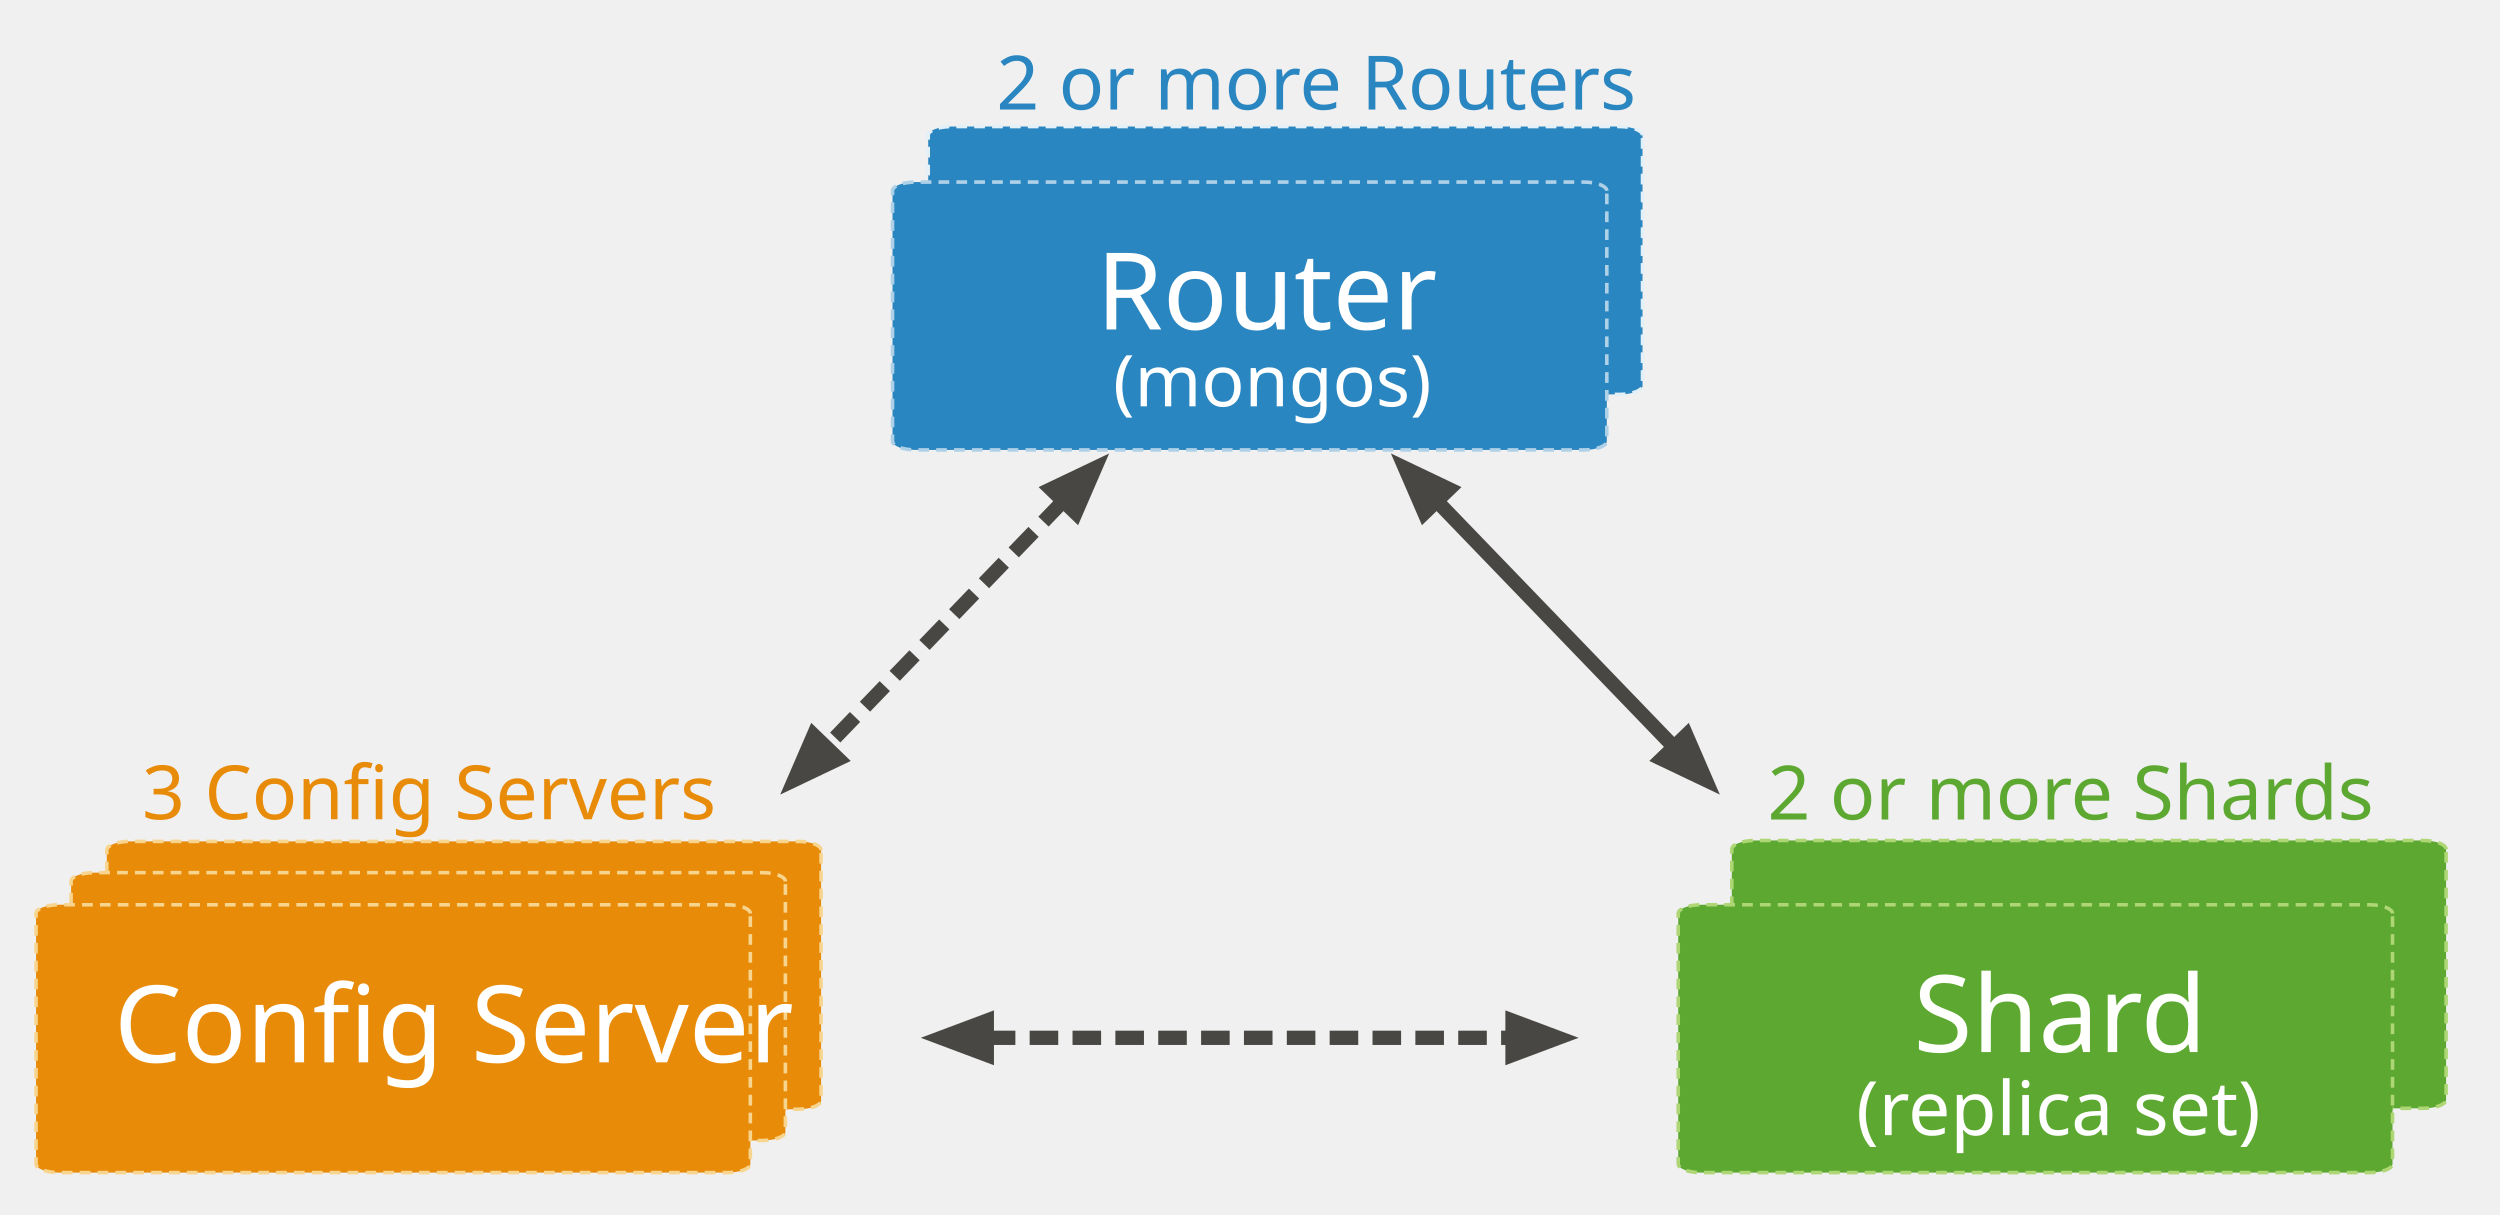
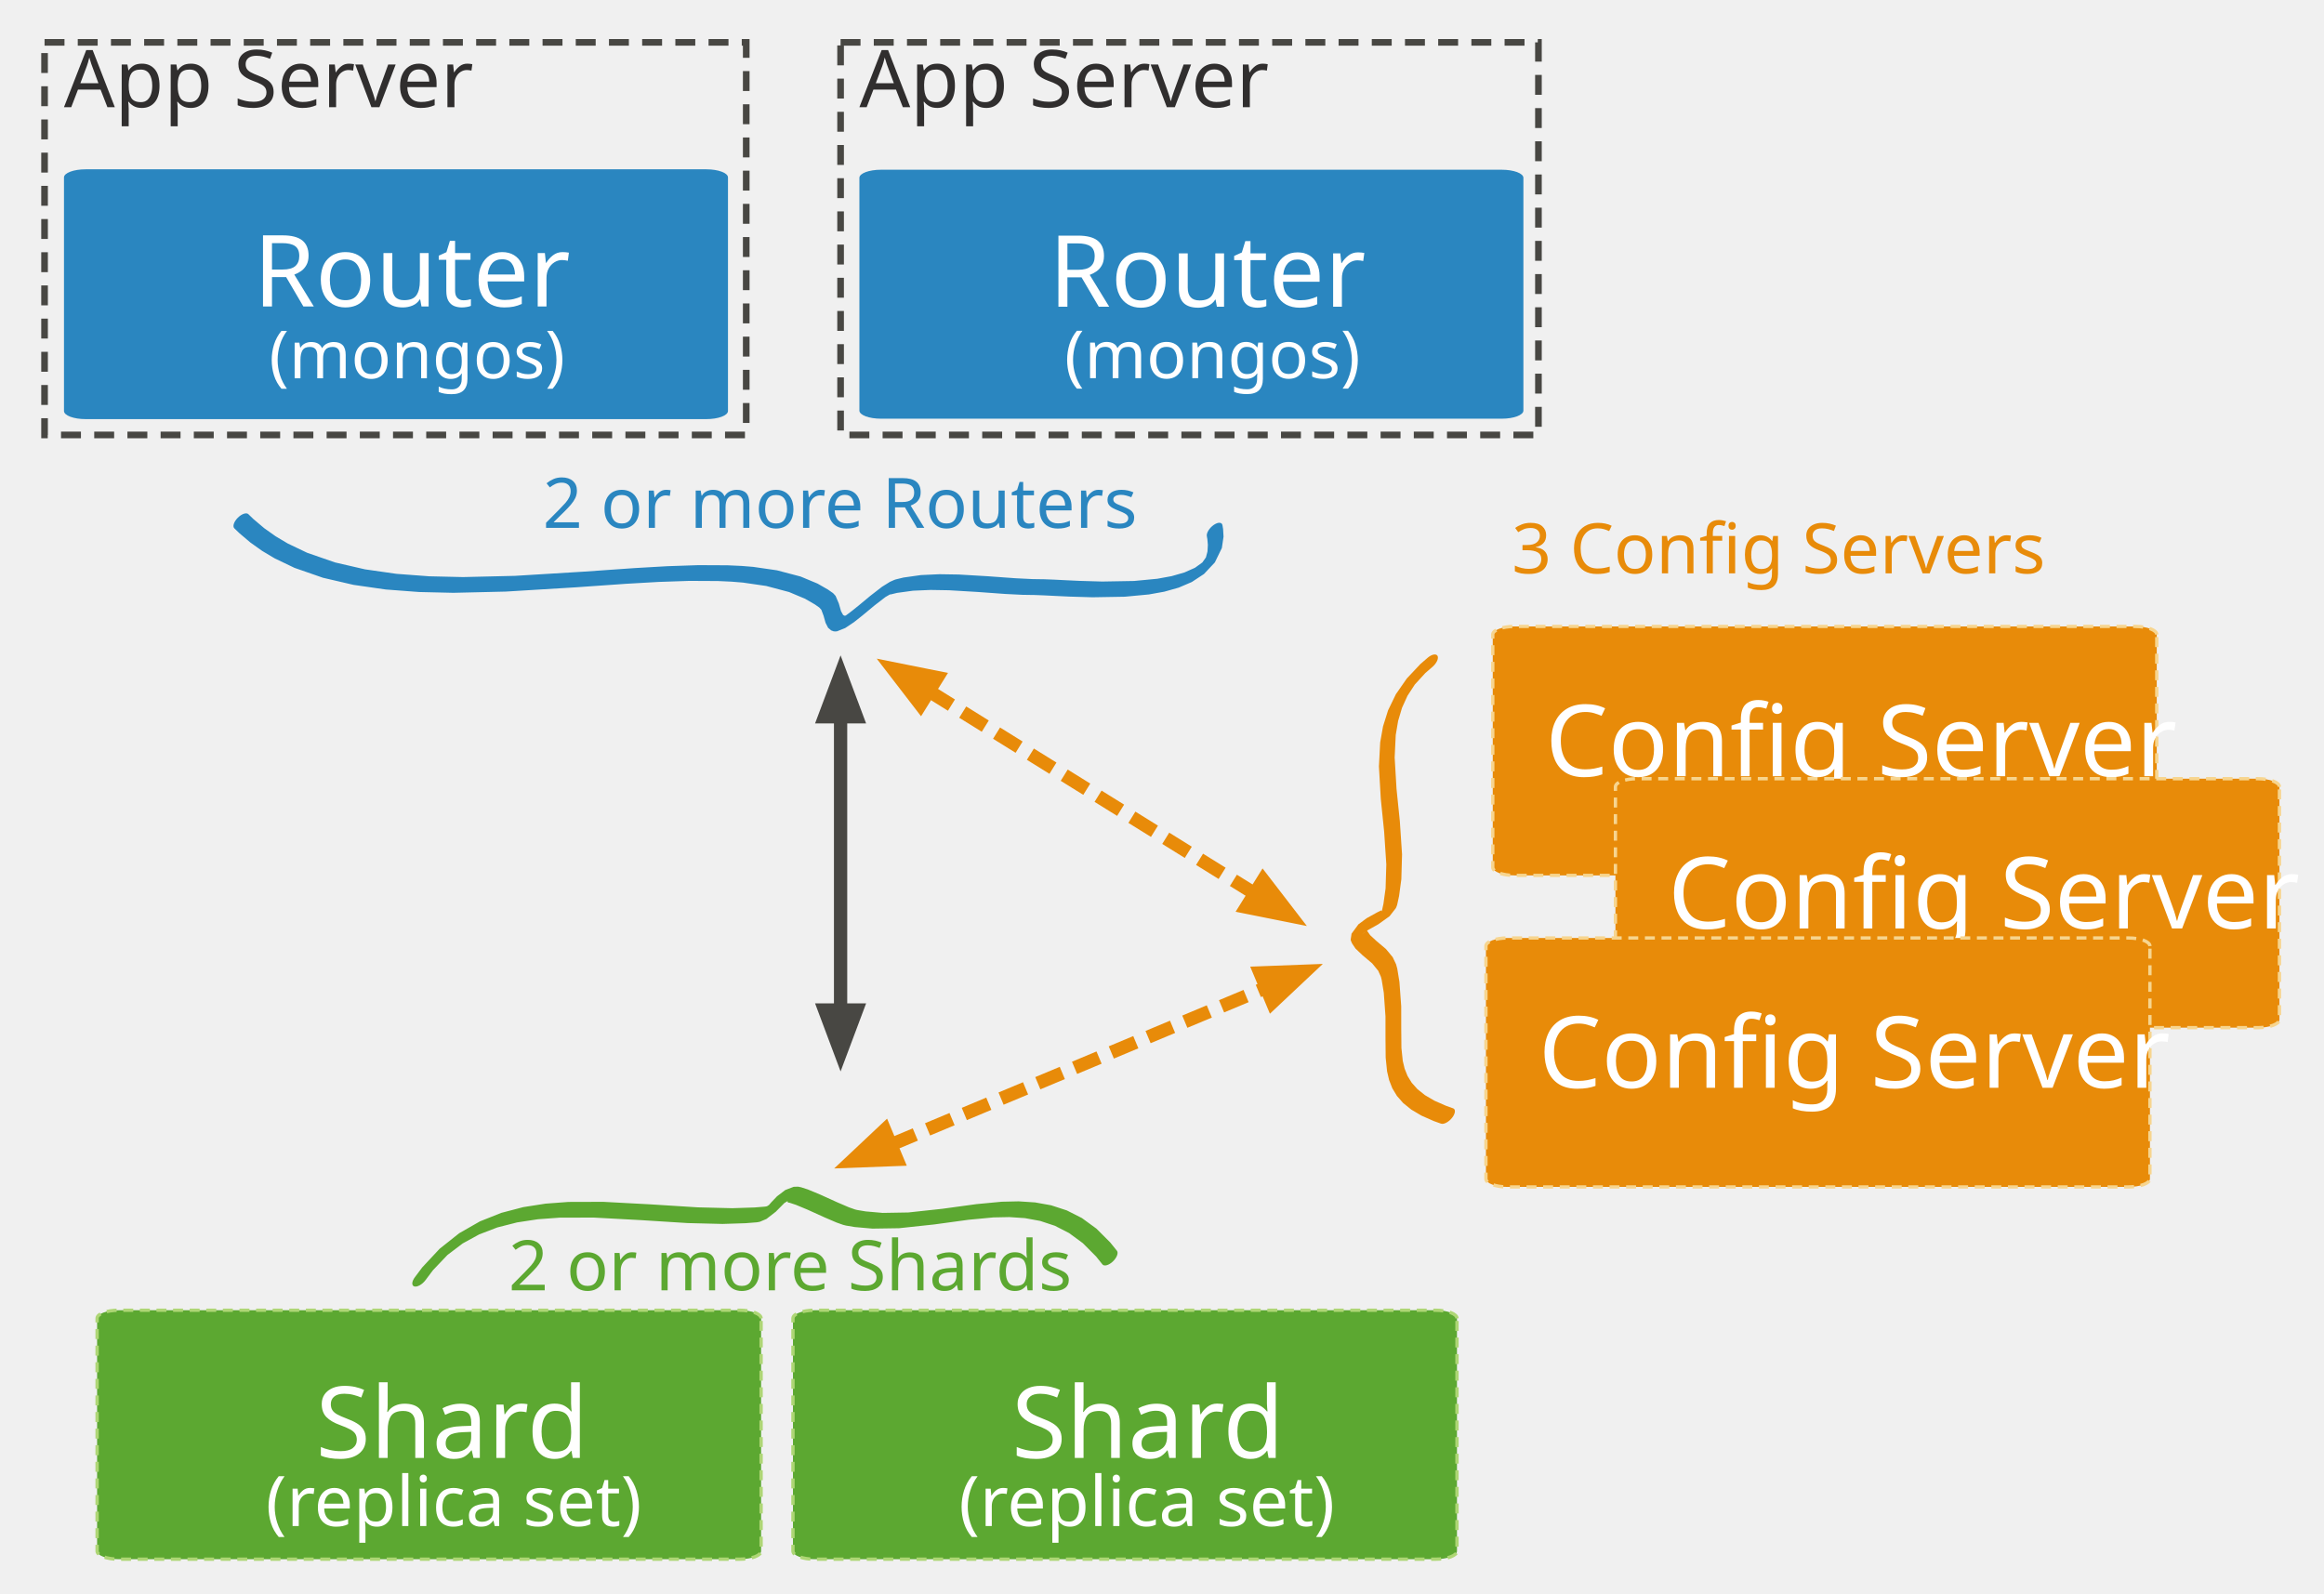
- <svg xmlns="http://www.w3.org/2000/svg" version="1.1" x="0px" y="0px" width="700" height="340" viewBox="0, 0, 700, 340">
+ <svg xmlns="http://www.w3.org/2000/svg" version="1.1" x="0px" y="0px" width="700" height="480" viewBox="0, 0, 700, 480">
  <g id="Layer 1">
    <g>
-       <path d="M459.906,37.87 C459.906,36.526 457,35.436 453.41,35.436 L266.402,35.436 C262.816,35.436 259.906,36.526 259.906,37.87 L259.906,107.999 C259.906,109.345 262.816,110.436 266.402,110.436 L453.41,110.436 C457,110.436 459.906,109.345 459.906,107.999 L459.906,37.87" fill="#2A86C0" />
-       <path d="M459.906,37.87 C459.906,36.526 457,35.436 453.41,35.436 L266.402,35.436 C262.816,35.436 259.906,36.526 259.906,37.87 L259.906,107.999 C259.906,109.345 262.816,110.436 266.402,110.436 L453.41,110.436 C457,110.436 459.906,109.345 459.906,107.999 L459.906,37.87" fill-opacity="0" stroke="#E3F0F7" stroke-width="1" stroke-dasharray="3,2" />
+       <g>
+         <g>
+           <path d="M649.626,191.148 C649.626,189.804 646.721,188.714 643.13,188.714 L456.122,188.714 C452.536,188.714 449.626,189.804 449.626,191.148 L449.626,261.277 C449.626,262.623 452.536,263.714 456.122,263.714 L643.13,263.714 C646.721,263.714 649.626,262.623 649.626,261.277 L649.626,191.148" fill="#E88B09" />
+           <path d="M649.626,191.148 C649.626,189.804 646.721,188.714 643.13,188.714 L456.122,188.714 C452.536,188.714 449.626,189.804 449.626,191.148 L449.626,261.277 C449.626,262.623 452.536,263.714 456.122,263.714 L643.13,263.714 C646.721,263.714 649.626,262.623 649.626,261.277 L649.626,191.148" fill-opacity="0" stroke="#F7D58F" stroke-width="1" stroke-dasharray="3,2" />
+         </g>
+         <text transform="matrix(1, 0, 0, 1, 555.581, 226.214)">
+           <tspan x="-90.139" y="7.623" font-family="GillSans" font-size="30" fill="#FFFFFF">Config Server</tspan>
+         </text>
+       </g>
+       <g>
+         <g>
+           <path d="M686.579,237.023 C686.579,235.679 683.674,234.589 680.083,234.589 L493.076,234.589 C489.489,234.589 486.579,235.679 486.579,237.023 L486.579,307.152 C486.579,308.498 489.489,309.589 493.076,309.589 L680.083,309.589 C683.674,309.589 686.579,308.498 686.579,307.152 L686.579,237.023" fill="#E88B09" />
+           <path d="M686.579,237.023 C686.579,235.679 683.674,234.589 680.083,234.589 L493.076,234.589 C489.489,234.589 486.579,235.679 486.579,237.023 L486.579,307.152 C486.579,308.498 489.489,309.589 493.076,309.589 L680.083,309.589 C683.674,309.589 686.579,308.498 686.579,307.152 L686.579,237.023" fill-opacity="0" stroke="#F7D58F" stroke-width="1" stroke-dasharray="3,2" />
+         </g>
+         <text transform="matrix(1, 0, 0, 1, 592.534, 272.089)">
+           <tspan x="-90.139" y="7.623" font-family="GillSans" font-size="30" fill="#FFFFFF">Config Server</tspan>
+         </text>
+       </g>
+       <g>
+         <path d="M647.57,285.004 C647.57,283.659 644.664,282.569 641.074,282.569 L454.066,282.569 C450.479,282.569 447.57,283.659 447.57,285.004 L447.57,355.133 C447.57,356.478 450.479,357.569 454.066,357.569 L641.074,357.569 C644.664,357.569 647.57,356.478 647.57,355.133 L647.57,285.004" fill="#E88B09" />
+         <path d="M647.57,285.004 C647.57,283.659 644.664,282.569 641.074,282.569 L454.066,282.569 C450.479,282.569 447.57,283.659 447.57,285.004 L447.57,355.133 C447.57,356.478 450.479,357.569 454.066,357.569 L641.074,357.569 C644.664,357.569 647.57,356.478 647.57,355.133 L647.57,285.004" fill-opacity="0" stroke="#F7D58F" stroke-width="1" stroke-dasharray="3,2" />
+       </g>
+       <text transform="matrix(1, 0, 0, 1, 553.525, 320.069)">
+         <tspan x="-90.139" y="7.623" font-family="GillSans" font-size="30" fill="#FFFFFF">Config Server</tspan>
+       </text>
+       <g>
+         <g>
+           <path d="M219.272,53.449 C219.272,52.1 216.366,51.006 212.776,51.006 L25.768,51.006 C22.181,51.006 19.272,52.1 19.272,53.449 L19.272,123.814 C19.272,125.164 22.181,126.259 25.768,126.259 L212.776,126.259 C216.366,126.259 219.272,125.164 219.272,123.814 L219.272,53.449" fill="#2A86C0" />
+           <text transform="matrix(1, 0, 0, 1, 119.272, 88.633)">
+             <tspan x="-42.957" y="3.688" font-family="GillSans" font-size="30" fill="#FFFFFF">Router</tspan>
+           </text>
+         </g>
+         <text transform="matrix(1, 0, 0, 1, 119.272, 107.994)">
+           <tspan x="-38.228" y="5.96" font-family="GillSans" font-size="20" fill="#FFFFFF">(mongos)</tspan>
+         </text>
+       </g>
+       <g>
+         <g>
+           <path d="M229.248,397.148 C229.248,395.804 226.342,394.714 222.752,394.714 L35.744,394.714 C32.158,394.714 29.248,395.804 29.248,397.148 L29.248,467.277 C29.248,468.623 32.158,469.714 35.744,469.714 L222.752,469.714 C226.342,469.714 229.248,468.623 229.248,467.277 L229.248,397.148" fill="#5CA831" />
+           <path d="M229.248,397.148 C229.248,395.804 226.342,394.714 222.752,394.714 L35.744,394.714 C32.158,394.714 29.248,395.804 29.248,397.148 L29.248,467.277 C29.248,468.623 32.158,469.714 35.744,469.714 L222.752,469.714 C226.342,469.714 229.248,468.623 229.248,467.277 L229.248,397.148" fill-opacity="0" stroke="#AED675" stroke-width="1" stroke-dasharray="3,2" />
+         </g>
+         <text transform="matrix(1, -0, 0, 1, 129.248, 432.214)">
+           <tspan x="-34.131" y="7" font-family="GillSans" font-size="30" fill="#FFFFFE">Shard</tspan>
+         </text>
+       </g>
+       <g>
+         <g>
+           <path d="M438.846,397.148 C438.846,395.804 435.94,394.714 432.35,394.714 L245.342,394.714 C241.755,394.714 238.846,395.804 238.846,397.148 L238.846,467.277 C238.846,468.623 241.755,469.714 245.342,469.714 L432.35,469.714 C435.94,469.714 438.846,468.623 438.846,467.277 L438.846,397.148" fill="#5CA831" />
+           <path d="M438.846,397.148 C438.846,395.804 435.94,394.714 432.35,394.714 L245.342,394.714 C241.755,394.714 238.846,395.804 238.846,397.148 L238.846,467.277 C238.846,468.623 241.755,469.714 245.342,469.714 L432.35,469.714 C435.94,469.714 438.846,468.623 438.846,467.277 L438.846,397.148" fill-opacity="0" stroke="#AED675" stroke-width="1" stroke-dasharray="3,2" />
+         </g>
+         <text transform="matrix(1, -0, 0, 1, 338.846, 432.214)">
+           <tspan x="-34.131" y="7" font-family="GillSans" font-size="30" fill="#FFFFFE">Shard</tspan>
+         </text>
+       </g>
+       <path d="M128.158,385.655 L130.388,382.682 L134.782,378.065 L139.35,374.598 L144.338,371.868 L149.817,369.767 L155.742,368.26 L162.031,367.302 L168.602,366.822 L178.86,366.801 L192.932,367.559 L207.118,368.456 L217.64,368.718 L224.537,368.498 L227.956,368.226 L227.956,368.226 C228.027,368.22 228.101,368.21 228.176,368.195 L228.176,368.195 L228.875,368.059 L230.858,367.216 L233.671,365.036 L236.261,362.415 L237.217,361.842 L237.24,362.128 L237.36,362.23 L237.159,362.205 L237.927,362.366 L239.741,362.964 L243.227,364.416 L248.384,366.752 L251.945,368.28 L253.911,368.977 L254.761,369.195 L254.761,369.195 C254.789,369.202 254.818,369.209 254.848,369.214 L254.848,369.214 L257.452,369.651 L262.775,370.126 L270.789,370.005 L281.395,368.871 L291.75,367.456 L299.228,366.751 L304.033,366.653 L308.729,366.969 L313.294,367.805 L317.726,369.268 L322.02,371.468 L326.168,374.518 L330.158,378.533 L332.072,380.92 L332.072,380.92 C332.594,381.568 333.99,381.172 335.192,380.034 C336.394,378.896 336.945,377.447 336.424,376.799 C336.424,376.799 336.424,376.799 336.424,376.799 L334.403,374.293 L330.235,370.124 L325.868,366.94 L321.319,364.635 L316.609,363.102 L311.765,362.232 L306.814,361.91 L301.762,362.023 L294.128,362.745 L283.882,364.147 L273.586,365.262 L265.87,365.393 L260.737,364.942 L258.132,364.505 L258.219,364.523 L257.546,364.358 L255.69,363.704 L252.162,362.19 L246.953,359.832 L243.331,358.33 L241.301,357.674 L240.532,357.513 L240.532,357.513 C240.469,357.5 240.402,357.492 240.332,357.489 L240.332,357.489 L239.063,357.531 L236.529,358.5 L234.031,360.404 L232.265,362.255 L231.611,363.017 L231.02,363.387 L230.32,363.524 L230.54,363.493 L227.283,363.756 L220.56,363.976 L210.146,363.718 L195.934,362.819 L181.699,362.057 L171.209,362.088 L164.341,362.602 L157.608,363.652 L151.016,365.376 L144.571,367.938 L138.316,371.514 L132.409,376.204 L127.183,381.807 L124.952,384.782 C123.986,386.069 123.921,387.309 124.807,387.55 C125.692,387.791 127.192,386.943 128.158,385.655 L128.158,385.655" fill="#5CA831" />
+       <g>
+         <path d="M268.317,344.859 L381.381,297.526" fill-opacity="0" stroke="#E88B09" stroke-width="4" stroke-dasharray="8,4" />
+         <path d="M266.463,340.432 L256.51,349.802 L270.17,349.287 z" fill="#E88B09" fill-opacity="1" stroke="#E88B09" stroke-width="4" stroke-opacity="1" />
+         <path d="M383.235,301.953 L393.188,292.583 L379.527,293.098 z" fill="#E88B09" fill-opacity="1" stroke="#E88B09" stroke-width="4" stroke-opacity="1" />
+       </g>
+       <path d="M429.99,198.178 L427.829,200.047 L423.745,204.386 L420.444,209.139 L418.094,213.988 L416.575,218.826 L415.716,223.652 L415.34,230.881 L415.901,240.673 L416.912,250.564 L417.564,260.41 L417.346,267.64 L416.695,272.308 L416.198,274.544 L416.372,274.014 L416.135,274.563 L416.085,274.24 L414.842,274.842 L411.666,276.604 L409.169,278.451 L407.098,281.266 L406.825,283.095 L406.825,283.095 C406.836,283.204 406.861,283.303 406.898,283.392 L406.898,283.392 L407.235,284.194 L408.283,285.756 L410.353,287.727 L413.32,290.238 L415.138,292.472 L415.943,294.271 L416.188,295.264 L416.167,295.164 L416.803,299.053 L417.315,306.198 L417.317,312.671 L417.371,318.599 L417.793,322.744 L418.406,325.375 L419.369,327.839 L420.757,330.147 L422.638,332.291 L425.075,334.265 L428.131,336.075 L431.87,337.726 L434.036,338.501 L434.036,338.501 C434.876,338.801 436.371,338.011 437.376,336.736 C438.381,335.461 438.515,334.184 437.675,333.884 L435.63,333.156 L432.067,331.595 L429.197,329.914 L426.944,328.114 L425.226,326.193 L423.965,324.143 L423.086,321.947 L422.522,319.613 L422.114,315.726 L422.06,309.824 L422.052,303.147 L421.513,295.779 L420.877,291.888 L420.877,291.888 C420.871,291.854 420.864,291.82 420.856,291.788 L420.856,291.788 L420.499,290.483 L419.481,288.34 L417.471,285.911 L414.563,283.452 L412.705,281.731 L411.816,280.462 L411.479,279.66 L411.553,279.957 L411.171,280.767 L410.124,281.594 L411.421,280.54 L415.159,278.438 L418.528,276.027 L420.434,273.588 L420.672,273.037 L420.672,273.037 C420.751,272.854 420.81,272.677 420.847,272.508 L420.847,272.508 L421.405,269.934 L422.088,264.886 L422.302,257.375 L421.641,247.435 L420.64,237.66 L420.079,228.194 L420.403,221.422 L421.118,217.192 L422.29,213.239 L423.947,209.596 L426.167,206.196 L429.32,202.755 L431.482,200.885 C431.482,200.885 431.482,200.885 431.482,200.885 C432.725,199.809 433.399,198.331 432.987,197.583 C432.575,196.836 431.233,197.102 429.99,198.178 L429.99,198.178" fill="#E88B09" />
+       <text transform="matrix(1, 0, 0, 1, 227.898, 382.214)">
+         <tspan x="-74.751" y="6.5" font-family="GillSans" font-size="21" fill="#5CA831">2 or more Shards</tspan>
+       </text>
+       <text transform="matrix(1, 0, 0, 1, 526.567, 166.214)">
+         <tspan x="-71.219" y="6.5" font-family="GillSans" font-size="21" fill="#E88B09">3 Config Servers</tspan>
+       </text>
+       <g>
+         <g>
+           <path d="M458.855,53.567 C458.855,52.223 455.95,51.133 452.359,51.133 L265.352,51.133 C261.765,51.133 258.855,52.223 258.855,53.567 L258.855,123.696 C258.855,125.042 261.765,126.133 265.352,126.133 L452.359,126.133 C455.95,126.133 458.855,125.042 458.855,123.696 L458.855,53.567" fill="#2A86C0" />
+           <text transform="matrix(1, 0, 0, 1, 358.855, 88.633)">
+             <tspan x="-42.957" y="3.769" font-family="GillSans" font-size="30" fill="#FFFFFF">Router</tspan>
+           </text>
+         </g>
+         <text transform="matrix(1, 0, 0, 1, 358.855, 107.93)">
+           <tspan x="-38.228" y="6" font-family="GillSans" font-size="20" fill="#FFFFFF">(mongos)</tspan>
+         </text>
+       </g>
+       <path d="M70.584,159.158 L72.129,160.65 L75.433,163.446 L78.973,165.963 L82.725,168.203 L88.704,171.069 L97.29,174.056 L106.486,176.193 L116.17,177.586 L126.233,178.347 L136.569,178.588 L152.337,178.218 L173.34,176.938 L188.61,175.868 L198.345,175.308 L207.61,174.996 L216.294,175.041 L220.365,175.229 L220.319,175.226 L223.765,175.503 L230.785,176.524 L237.678,178.355 L242.506,180.386 L245.463,182.099 L246.835,183.065 L246.711,182.956 L247.391,183.701 L248.071,185.52 L248.663,187.633 L249.428,189.122 L250.354,189.915 L251.09,190.185 L251.09,190.185 C251.226,190.225 251.38,190.239 251.55,190.227 L251.55,190.227 L252.112,190.186 L254.573,189.202 L257.225,187.43 L259.766,185.418 L263.449,182.363 L266.68,179.872 L268.095,179.052 L268.265,179.051 L267.888,179.172 L270.195,178.612 L275.005,177.952 L280.277,177.724 L285.878,177.82 L294.494,178.333 L302.832,178.936 L307.99,179.192 L310.408,179.231 L310.408,179.231 C310.41,179.231 310.411,179.231 310.412,179.231 L310.412,179.231 L311.611,179.247 L314.531,179.361 L318.103,179.539 L322.203,179.731 L329.042,179.933 L338.785,179.765 L346.057,179.081 L350.691,178.247 L355.005,177.035 L358.977,175.335 L362.641,172.923 L365.923,169.425 L368.029,165.089 L368.534,161.683 L368.403,159.397 L368.21,158.216 L368.21,158.216 C368.051,157.272 366.868,157.241 365.568,158.149 C364.267,159.056 363.342,160.557 363.501,161.502 L363.666,162.441 L363.813,164.145 L363.704,166.125 L363.23,167.917 L362.154,169.44 L359.934,171.044 L356.751,172.459 L352.892,173.565 L348.59,174.352 L341.579,175.022 L331.975,175.19 L325.186,174.991 L321.095,174.799 L317.491,174.619 L314.5,174.504 L313.299,174.488 L313.302,174.488 L310.98,174.452 L305.885,174.2 L297.511,173.594 L288.775,173.077 L282.982,172.984 L277.372,173.244 L272.131,173.986 L269.823,174.546 L269.823,174.546 C269.701,174.576 269.575,174.616 269.446,174.667 L269.446,174.667 L268.055,175.282 L265.683,176.76 L262.139,179.501 L258.632,182.413 L256.652,184.006 L255.349,184.992 L254.723,185.451 L254.161,185.492 L254.621,185.533 L254.441,185.536 L253.944,185.252 L253.32,184.118 L252.663,181.812 L251.681,179.509 L251,178.762 L251,178.762 C250.963,178.722 250.922,178.685 250.876,178.653 L250.876,178.653 L249.385,177.611 L246.237,175.804 L241.161,173.689 L234.018,171.807 L226.839,170.769 L223.392,170.492 L223.392,170.492 C223.377,170.491 223.361,170.49 223.346,170.489 L223.346,170.489 L219.156,170.298 L210.351,170.255 L201.009,170.57 L191.231,171.133 L175.992,172.201 L155.111,173.476 L139.484,173.846 L129.294,173.612 L119.399,172.869 L109.906,171.511 L100.914,169.433 L92.514,166.522 L86.669,163.729 L83.022,161.557 L79.583,159.119 L76.353,156.389 L74.807,154.896 C74.807,154.896 74.807,154.896 74.807,154.896 C74.211,154.321 72.782,154.809 71.616,155.986 C70.449,157.162 69.987,158.583 70.584,159.158 L70.584,159.158" fill="#2A86C0" />
+       <g>
+         <path d="M253.189,215.931 L253.189,304.277" fill-opacity="0" stroke="#484743" stroke-width="4" />
+         <path d="M257.989,215.931 L253.189,203.131 L248.389,215.931 z" fill="#484743" fill-opacity="1" stroke="#484743" stroke-width="4" stroke-opacity="1" />
+         <path d="M248.389,304.277 L253.189,317.077 L257.989,304.277 z" fill="#484743" fill-opacity="1" stroke="#484743" stroke-width="4" stroke-opacity="1" />
+       </g>
+       <text transform="matrix(1, 0, 0, 1, 244.388, 152.527)">
+         <tspan x="-80.929" y="6.5" font-family="GillSans" font-size="21" fill="#2A86C0">2 or more Routers</tspan>
+       </text>
+       <path d="M13.421,12.762 L224.769,12.762 L224.769,131.027 L13.421,131.027 z" fill-opacity="0" stroke="#484743" stroke-width="2" stroke-dasharray="6,4" />
+       <path d="M253.189,12.762 L463.385,12.762 L463.385,131.027 L253.189,131.027 z" fill-opacity="0" stroke="#484743" stroke-width="2" stroke-dasharray="6,4" />
+       <text transform="matrix(1, 0, 0, 1, 88.28, 28.286)">
+         <tspan x="-69.009" y="4" font-family="GillSans" font-size="24" fill="#302E2E">App Server</tspan>
+       </text>
+       <text transform="matrix(1, 0, 0, 1, 327.864, 24.786)">
+         <tspan x="-69.009" y="7.5" font-family="GillSans" font-size="24" fill="#302E2E">App Server</tspan>
+       </text>
+       <g>
+         <path d="M279.784,208.189 L377.927,269.201" fill-opacity="0" stroke="#E88B09" stroke-width="4" stroke-dasharray="8,4" />
+         <path d="M282.318,204.113 L268.913,201.432 L277.249,212.266 z" fill="#E88B09" fill-opacity="1" stroke="#E88B09" stroke-width="4" stroke-opacity="1" />
+         <path d="M375.393,273.277 L388.798,275.959 L380.462,265.124 z" fill="#E88B09" fill-opacity="1" stroke="#E88B09" stroke-width="4" stroke-opacity="1" />
+       </g>
    </g>
-     <text transform="matrix(1, 0, 0, 1, 369.906, 79.936)">
-       <tspan x="-42.957" y="3.769" font-family="GillSans" font-size="30" fill="#FFFFFF">Router</tspan>
+     <text transform="matrix(1, 0, 0, 1, 130.226, 455.214)">
+       <tspan x="-50.183" y="4.5" font-family="GillSans" font-size="21" fill="#FFFFFF">(replica set)</tspan>
    </text>
-     <text transform="matrix(1, 0, 0, 1, 369.906, 99.233)">
-       <tspan x="-38.228" y="6" font-family="GillSans" font-size="20" fill="#FFFFFF">(mongos)</tspan>
-     </text>
-     <text transform="matrix(1, 0, 0, 1, 110.992, 222.889)">
-       <tspan x="-71.219" y="6.5" font-family="GillSans" font-size="21" fill="#E88B09">3 Config Servers</tspan>
-     </text>
-     <text transform="matrix(1, 0, 0, 1, 569.651, 222.963)">
-       <tspan x="-74.751" y="6.5" font-family="GillSans" font-size="21" fill="#5CA831">2 or more Shards</tspan>
-     </text>
-     <g>
-       <path d="M684.906,237.773 C684.906,236.428 682,235.338 678.41,235.338 L491.402,235.338 C487.816,235.338 484.906,236.428 484.906,237.773 L484.906,307.902 C484.906,309.247 487.816,310.338 491.402,310.338 L678.41,310.338 C682,310.338 684.906,309.247 684.906,307.902 L684.906,237.773" fill="#5CA831" />
-       <path d="M684.906,237.773 C684.906,236.428 682,235.338 678.41,235.338 L491.402,235.338 C487.816,235.338 484.906,236.428 484.906,237.773 L484.906,307.902 C484.906,309.247 487.816,310.338 491.402,310.338 L678.41,310.338 C682,310.338 684.906,309.247 684.906,307.902 L684.906,237.773" fill-opacity="0" stroke="#AED675" stroke-width="1" stroke-dasharray="3,2" />
-     </g>
-     <g>
-       <path d="M669.906,255.767 C669.906,254.423 667,253.333 663.41,253.333 L476.402,253.333 C472.816,253.333 469.906,254.423 469.906,255.767 L469.906,325.896 C469.906,327.242 472.816,328.333 476.402,328.333 L663.41,328.333 C667,328.333 669.906,327.242 669.906,325.896 L669.906,255.767" fill="#5CA831" />
-       <path d="M669.906,255.767 C669.906,254.423 667,253.333 663.41,253.333 L476.402,253.333 C472.816,253.333 469.906,254.423 469.906,255.767 L469.906,325.896 C469.906,327.242 472.816,328.333 476.402,328.333 L663.41,328.333 C667,328.333 669.906,327.242 669.906,325.896 L669.906,255.767" fill-opacity="0" stroke="#AED675" stroke-width="1" stroke-dasharray="3,2" />
-     </g>
-     <text transform="matrix(1, -0, 0, 1, 569.906, 284.576)">
-       <tspan x="-34.131" y="10" font-family="GillSans" font-size="30" fill="#FFFFFE">Shard</tspan>
-     </text>
-     <text transform="matrix(1, 0, 0, 1, 569.906, 311.333)">
-       <tspan x="-50.183" y="6.5" font-family="GillSans" font-size="21" fill="#FFFFFF">(replica set)</tspan>
-     </text>
-     <g>
-       <path d="M449.906,53.413 C449.906,52.069 447,50.979 443.41,50.979 L256.402,50.979 C252.816,50.979 249.906,52.069 249.906,53.413 L249.906,123.542 C249.906,124.888 252.816,125.979 256.402,125.979 L443.41,125.979 C447,125.979 449.906,124.888 449.906,123.542 L449.906,53.413" fill="#2A86C0" />
-       <path d="M449.906,53.413 C449.906,52.069 447,50.979 443.41,50.979 L256.402,50.979 C252.816,50.979 249.906,52.069 249.906,53.413 L249.906,123.542 C249.906,124.888 252.816,125.979 256.402,125.979 L443.41,125.979 C447,125.979 449.906,124.888 449.906,123.542 L449.906,53.413" fill-opacity="0" stroke="#AFD1E8" stroke-width="1" stroke-dasharray="3,2" />
-     </g>
-     <text transform="matrix(1, 0, 0, 1, 349.906, 107.776)">
-       <tspan x="-38.228" y="6" font-family="GillSans" font-size="20" fill="#FFFFFF">(mongos)</tspan>
-     </text>
-     <g>
-       <path d="M402.29,140.284 L468.721,209.174" fill-opacity="0" stroke="#484743" stroke-width="4" />
-       <path d="M405.745,136.952 L393.405,131.07 L398.835,143.616 z" fill="#484743" fill-opacity="1" stroke="#484743" stroke-width="4" stroke-opacity="1" />
-       <path d="M465.266,212.506 L477.606,218.388 L472.176,205.842 z" fill="#484743" fill-opacity="1" stroke="#484743" stroke-width="4" stroke-opacity="1" />
-     </g>
-     <g>
-       <path d="M297.721,140.284 L231.29,209.174" fill-opacity="0" stroke="#484743" stroke-width="4" stroke-dasharray="8,4" />
-       <path d="M301.176,143.616 L306.606,131.07 L294.266,136.952 z" fill="#484743" fill-opacity="1" stroke="#484743" stroke-width="4" stroke-opacity="1" />
-       <path d="M227.835,205.842 L222.405,218.388 L234.745,212.506 z" fill="#484743" fill-opacity="1" stroke="#484743" stroke-width="4" stroke-opacity="1" />
-     </g>
-     <g>
-       <path d="M229.906,238.022 C229.906,236.677 227,235.587 223.41,235.587 L36.402,235.587 C32.816,235.587 29.906,236.677 29.906,238.022 L29.906,308.151 C29.906,309.496 32.816,310.587 36.402,310.587 L223.41,310.587 C227,310.587 229.906,309.496 229.906,308.151 L229.906,238.022" fill="#E88B09" />
-       <path d="M229.906,238.022 C229.906,236.677 227,235.587 223.41,235.587 L36.402,235.587 C32.816,235.587 29.906,236.677 29.906,238.022 L29.906,308.151 C29.906,309.496 32.816,310.587 36.402,310.587 L223.41,310.587 C227,310.587 229.906,309.496 229.906,308.151 L229.906,238.022" fill-opacity="0" stroke="#F7D58F" stroke-width="1" stroke-dasharray="3,2" />
-     </g>
-     <g>
-       <path d="M219.906,246.773 C219.906,245.428 217,244.338 213.41,244.338 L26.402,244.338 C22.816,244.338 19.906,245.428 19.906,246.773 L19.906,316.902 C19.906,318.247 22.816,319.338 26.402,319.338 L213.41,319.338 C217,319.338 219.906,318.247 219.906,316.902 L219.906,246.773" fill="#E88B09" />
-       <path d="M219.906,246.773 C219.906,245.428 217,244.338 213.41,244.338 L26.402,244.338 C22.816,244.338 19.906,245.428 19.906,246.773 L19.906,316.902 C19.906,318.247 22.816,319.338 26.402,319.338 L213.41,319.338 C217,319.338 219.906,318.247 219.906,316.902 L219.906,246.773" fill-opacity="0" stroke="#F7D58F" stroke-width="1" stroke-dasharray="3,2" />
-     </g>
-     <g>
-       <path d="M210.094,255.768 C210.094,254.423 207.188,253.333 203.598,253.333 L16.59,253.333 C13.003,253.333 10.094,254.423 10.094,255.768 L10.094,325.897 C10.094,327.242 13.003,328.333 16.59,328.333 L203.598,328.333 C207.188,328.333 210.094,327.242 210.094,325.897 L210.094,255.768" fill="#E88B09" />
-       <path d="M210.094,255.768 C210.094,254.423 207.188,253.333 203.598,253.333 L16.59,253.333 C13.003,253.333 10.094,254.423 10.094,255.768 L10.094,325.897 C10.094,327.242 13.003,328.333 16.59,328.333 L203.598,328.333 C207.188,328.333 210.094,327.242 210.094,325.897 L210.094,255.768" fill-opacity="0" stroke="#F7D58F" stroke-width="1" stroke-dasharray="3,2" />
-     </g>
-     <text transform="matrix(1, 0, 0, 1, 116.22, 295.333)">
-       <tspan x="-84.302" y="2.123" font-family="GillSans" font-size="30" fill="#FFFFFF">Config Server</tspan>
-     </text>
-     <g>
-       <path d="M276.306,290.587 L423.506,290.587" fill-opacity="0" stroke="#484743" stroke-width="4" stroke-dasharray="8,4" />
-       <path d="M276.306,285.787 L263.506,290.587 L276.306,295.387 z" fill="#484743" fill-opacity="1" stroke="#484743" stroke-width="4" stroke-opacity="1" />
-       <path d="M423.506,295.387 L436.306,290.587 L423.506,285.787 z" fill="#484743" fill-opacity="1" stroke="#484743" stroke-width="4" stroke-opacity="1" />
-     </g>
-     <text transform="matrix(1, 0, 0, 1, 359.906, 24.167)">
-       <tspan x="-80.929" y="6.5" font-family="GillSans" font-size="21" fill="#2A86C0">2 or more Routers</tspan>
-     </text>
-     <text transform="matrix(1, 0, 0, 1, 349.906, 88.479)">
-       <tspan x="-42.957" y="3.769" font-family="GillSans" font-size="30" fill="#FFFFFF">Router</tspan>
+     <text transform="matrix(1, 0, 0, 1, 338.976, 455.214)">
+       <tspan x="-50.183" y="4.5" font-family="GillSans" font-size="21" fill="#FFFFFF">(replica set)</tspan>
    </text>
  </g>
  <defs />
</svg>
